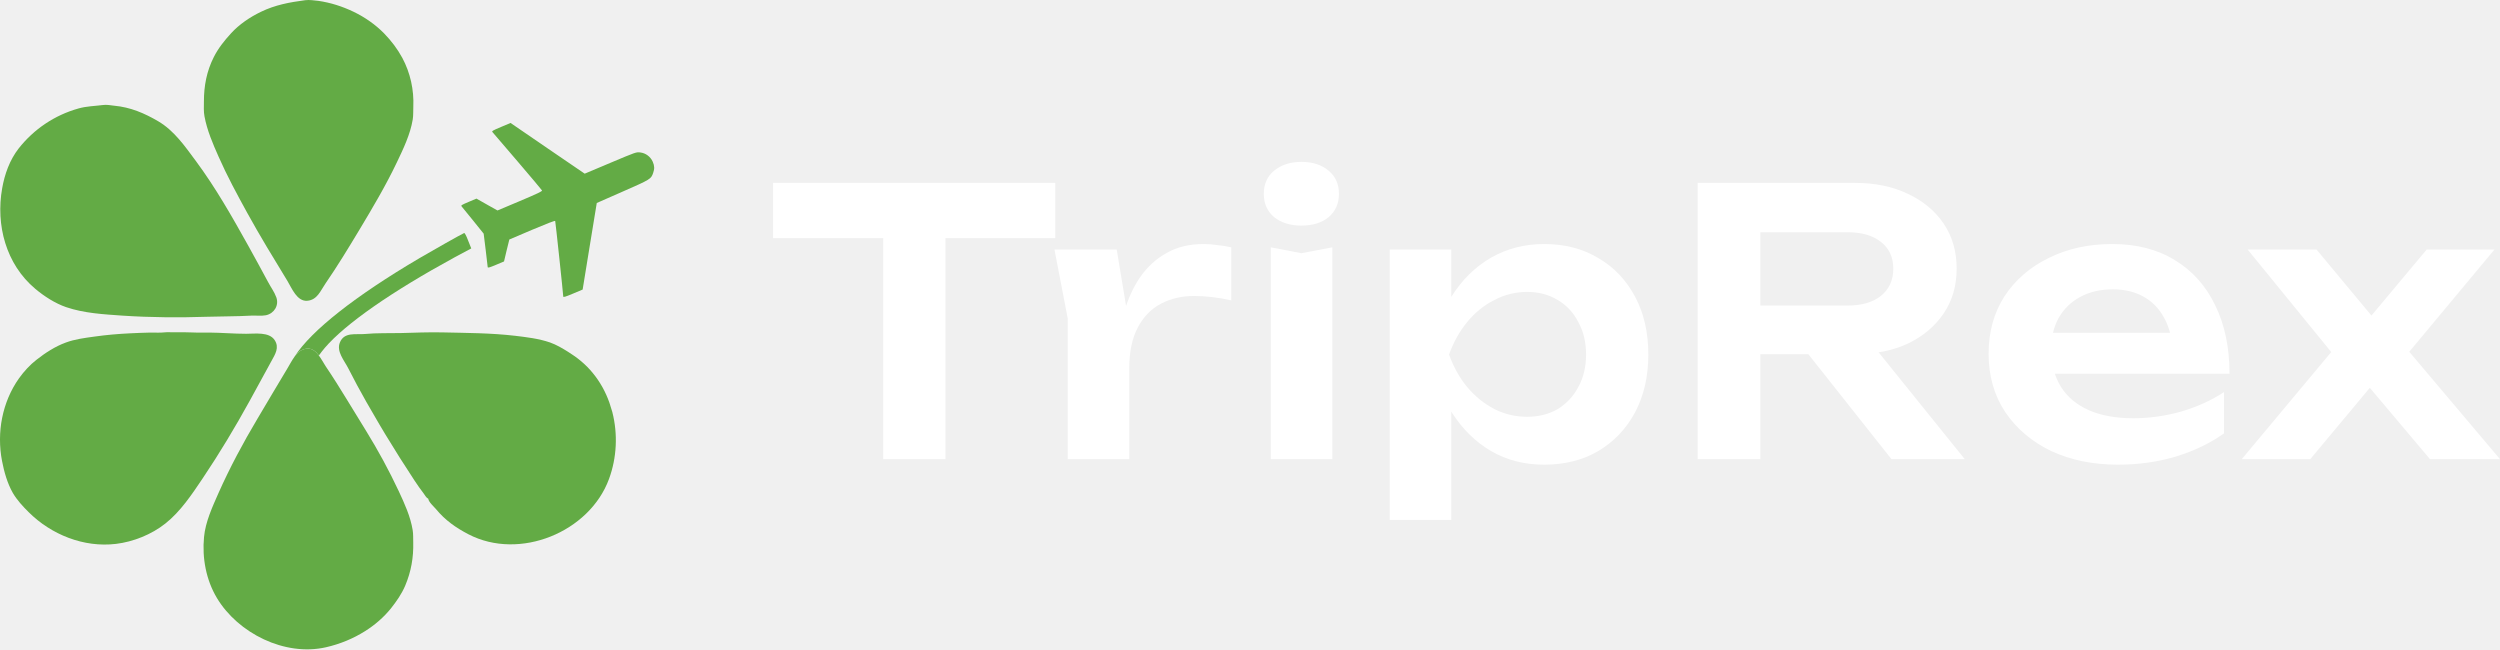
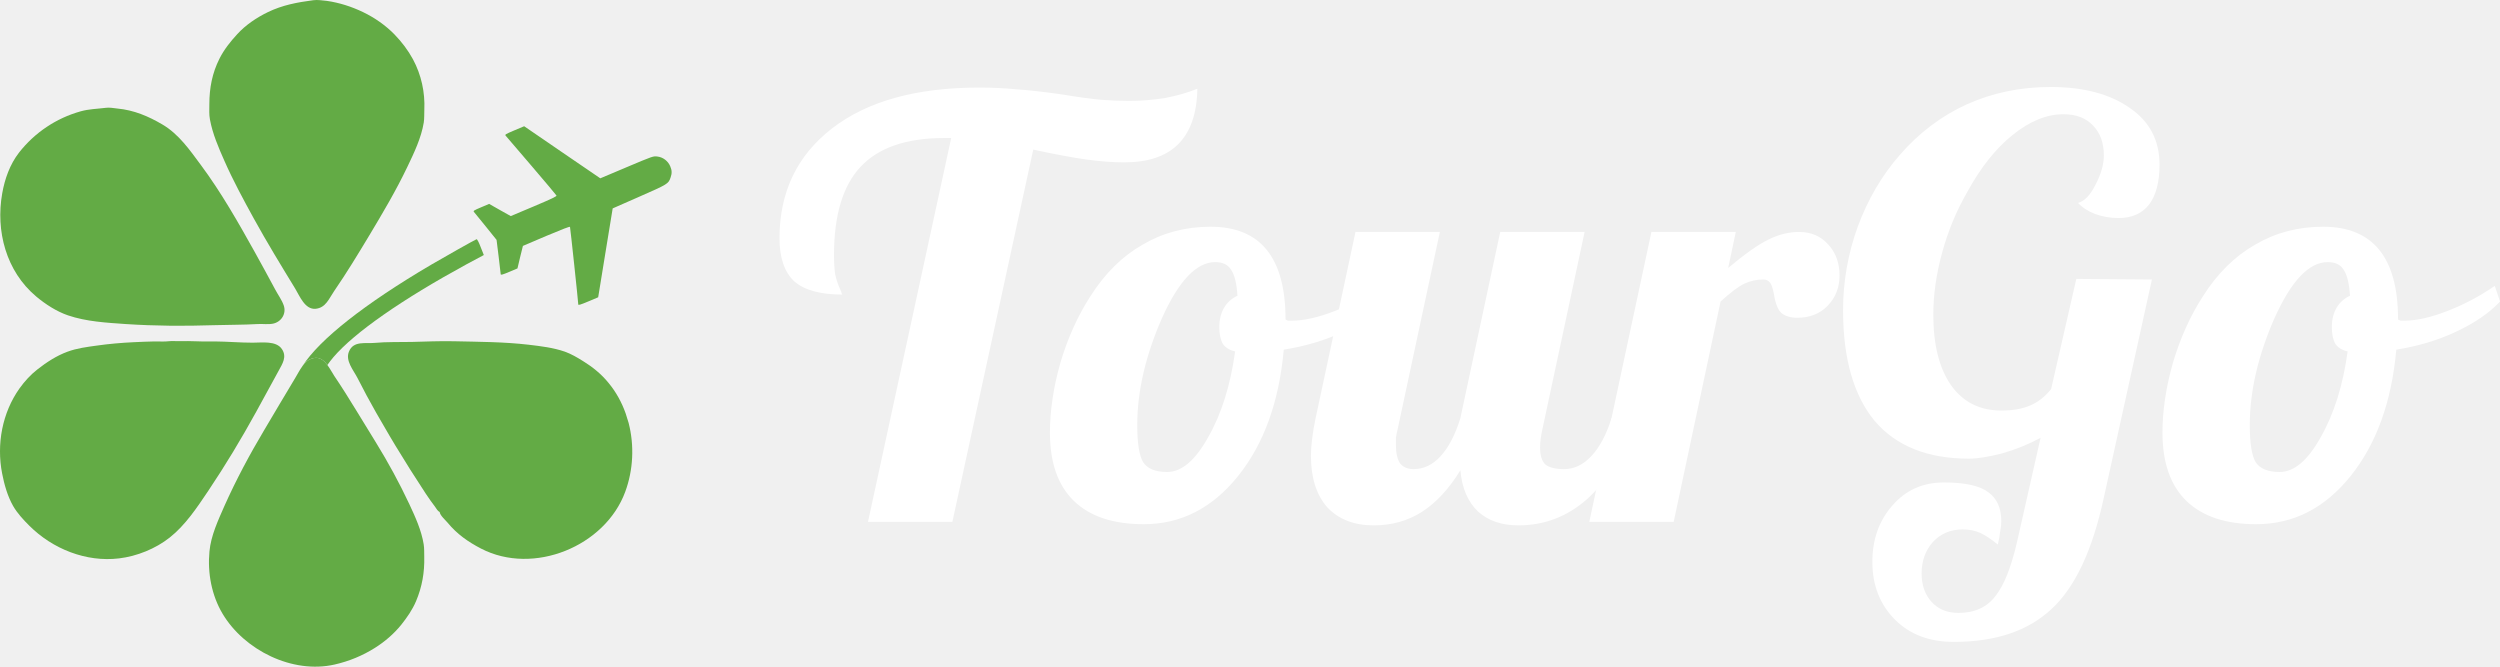
- <svg xmlns="http://www.w3.org/2000/svg" width="154" height="40" viewBox="0 0 154 40" fill="none">
-   <g clip-path="url(#clip0_2907_2)">
-     <path d="M30.546 16.317L31.048 16.105L31.208 15.428L31.375 14.754L32.773 14.158C33.722 13.758 34.185 13.58 34.2 13.614C34.219 13.658 34.689 18.059 34.696 18.265C34.697 18.323 34.823 18.287 35.294 18.088L35.891 17.837L36.325 15.168L36.761 12.504L38.355 11.803C40.077 11.048 40.105 11.03 40.235 10.65C40.325 10.397 40.319 10.22 40.211 9.968C40.078 9.659 39.78 9.43 39.446 9.392C39.192 9.36 39.192 9.36 37.602 10.03L36.018 10.698L33.732 9.138L31.45 7.574L30.864 7.821C30.328 8.047 30.282 8.078 30.339 8.141C30.375 8.184 31.07 8.994 31.885 9.945C32.7 10.896 33.376 11.703 33.389 11.732C33.41 11.782 33.103 11.928 32.031 12.381L30.645 12.965L29.995 12.6L29.35 12.234L28.864 12.439C28.422 12.626 28.382 12.654 28.438 12.718C28.474 12.761 28.791 13.155 29.149 13.591L29.794 14.393L29.917 15.386C29.983 15.934 30.038 16.415 30.042 16.454C30.044 16.512 30.159 16.48 30.546 16.317Z" fill="#63AB45" />
-     <path d="M29.029 15.303L27.98 15.865C24.13 17.964 21.282 19.942 20.01 21.426C19.869 21.594 19.746 21.751 19.641 21.901C19.436 21.617 19.172 21.403 18.803 21.49C18.522 21.553 18.322 21.727 18.158 21.948C19.184 20.359 21.874 18.237 25.853 15.894C26.591 15.459 28.443 14.415 28.596 14.352C28.631 14.352 28.73 14.531 28.836 14.816L29.029 15.303Z" fill="#63AB45" />
-     <path d="M18.803 0.012C17.836 0.139 16.951 0.302 16.066 0.731C15.398 1.055 14.741 1.496 14.237 2.047C13.827 2.493 13.446 2.969 13.171 3.514C12.731 4.384 12.561 5.288 12.561 6.251C12.561 6.558 12.538 6.866 12.596 7.167C12.755 8.031 13.112 8.855 13.464 9.649C13.985 10.832 14.601 11.968 15.222 13.099C16.007 14.526 16.857 15.917 17.707 17.309C17.976 17.75 18.293 18.59 18.943 18.527C19.553 18.463 19.74 17.912 20.045 17.471C20.784 16.398 21.469 15.268 22.143 14.149C22.958 12.792 23.766 11.429 24.446 10.003C24.845 9.168 25.273 8.28 25.425 7.358C25.466 7.103 25.448 6.842 25.46 6.581C25.507 5.538 25.278 4.488 24.78 3.56C24.481 3.01 24.106 2.517 23.667 2.064C23.128 1.513 22.477 1.061 21.78 0.725C21.088 0.394 20.367 0.162 19.605 0.052C19.342 0.029 19.066 -0.023 18.803 0.012Z" fill="#63AB45" />
-     <path d="M6.327 6.471C5.823 6.535 5.331 6.541 4.839 6.68C3.368 7.092 2.084 7.956 1.146 9.15C0.596 9.858 0.285 10.733 0.133 11.603C-0.266 13.853 0.361 16.271 2.172 17.79C2.717 18.248 3.397 18.689 4.077 18.921C5.184 19.298 6.392 19.362 7.546 19.443C9.287 19.559 11.045 19.57 12.791 19.512C13.682 19.483 14.573 19.495 15.463 19.443C15.762 19.425 16.079 19.478 16.378 19.42C16.888 19.315 17.198 18.811 17.022 18.318C16.905 17.988 16.671 17.674 16.507 17.361C16.102 16.607 15.692 15.854 15.276 15.106C14.291 13.337 13.272 11.545 12.064 9.916C11.396 9.017 10.734 8.049 9.744 7.469C8.894 6.97 8.032 6.605 7.042 6.512C6.802 6.483 6.556 6.437 6.327 6.471Z" fill="#63AB45" />
-     <path d="M10.13 20.474C9.849 20.509 9.55 20.48 9.268 20.486C8.852 20.492 8.436 20.515 8.02 20.532C7.282 20.567 6.543 20.631 5.811 20.735C5.219 20.817 4.615 20.892 4.053 21.101C3.402 21.338 2.787 21.738 2.248 22.162C1.837 22.481 1.48 22.875 1.175 23.298C0.132 24.765 -0.214 26.65 0.126 28.401C0.255 29.068 0.449 29.764 0.788 30.361C1.04 30.796 1.404 31.19 1.761 31.544C3.15 32.93 5.16 33.742 7.141 33.504C8.214 33.376 9.333 32.924 10.177 32.257C11.12 31.515 11.829 30.442 12.492 29.456C13.523 27.92 14.478 26.331 15.369 24.713C15.82 23.89 16.266 23.061 16.723 22.237C16.951 21.82 17.221 21.414 16.922 20.956C16.582 20.428 15.715 20.561 15.164 20.561C14.402 20.561 13.64 20.492 12.879 20.486C12.544 20.48 12.205 20.498 11.87 20.48C11.484 20.463 11.091 20.463 10.704 20.469C10.517 20.474 10.323 20.451 10.13 20.474Z" fill="#63AB45" />
-     <path d="M37.515 29.504C36.314 32.78 32.006 34.549 28.859 32.913C28.08 32.508 27.418 32.044 26.855 31.359C26.72 31.197 26.41 30.936 26.38 30.721C26.257 30.663 26.181 30.513 26.105 30.408C25.911 30.148 25.718 29.887 25.542 29.614C24.915 28.663 24.311 27.706 23.725 26.738C23.479 26.332 23.239 25.92 23.005 25.514C22.852 25.259 22.706 25.004 22.565 24.755C22.178 24.07 21.803 23.381 21.452 22.685C21.211 22.209 20.701 21.641 20.942 21.084C21.217 20.435 21.92 20.626 22.477 20.574C23.216 20.504 23.966 20.533 24.704 20.516C25.542 20.493 26.386 20.458 27.23 20.475C28.73 20.51 30.23 20.51 31.725 20.684C32.452 20.771 33.19 20.858 33.882 21.096C34.274 21.235 34.638 21.45 34.989 21.67C35.563 22.024 36.085 22.447 36.513 22.975C36.964 23.52 37.304 24.14 37.538 24.801L37.697 25.311L37.714 25.364L37.72 25.387C38.066 26.738 37.996 28.199 37.515 29.504Z" fill="#63AB45" />
-     <path d="M25.455 33.411C25.478 34.339 25.326 35.209 24.962 36.073C24.746 36.583 24.423 37.047 24.078 37.482C23.638 38.027 23.093 38.497 22.495 38.874C21.751 39.343 20.942 39.674 20.081 39.871C17.543 40.451 14.66 39.007 13.359 36.832C12.691 35.713 12.445 34.368 12.568 33.081C12.655 32.141 13.089 31.214 13.464 30.361C14.162 28.796 14.976 27.276 15.85 25.809C16.477 24.754 17.098 23.699 17.731 22.649C17.86 22.434 17.977 22.203 18.129 21.994C18.135 21.976 18.147 21.965 18.159 21.947C18.323 21.727 18.522 21.553 18.803 21.489C19.172 21.402 19.436 21.617 19.641 21.901C19.805 22.116 19.934 22.371 20.057 22.556C20.509 23.223 20.936 23.907 21.358 24.597C21.534 24.876 21.704 25.154 21.874 25.438C22.103 25.809 22.325 26.18 22.554 26.546C23.286 27.734 23.966 28.981 24.558 30.245C24.916 31.011 25.285 31.817 25.42 32.652C25.461 32.907 25.449 33.156 25.455 33.411Z" fill="#63AB45" />
-     <path d="M138.092 28.284L144.196 20.977L144.173 22.384L138.455 15.372H142.698L146.737 20.228H145.421L149.483 15.372H153.658L147.758 22.452L147.577 20.682L153.999 28.284H149.687L145.285 23.064H146.669L142.312 28.284H138.092Z" fill="white" />
-     <path d="M130.463 28.624C128.935 28.624 127.566 28.345 126.356 27.785C125.161 27.21 124.215 26.408 123.519 25.38C122.838 24.351 122.498 23.156 122.498 21.794C122.498 20.448 122.823 19.268 123.474 18.254C124.139 17.241 125.047 16.454 126.197 15.894C127.346 15.32 128.655 15.032 130.122 15.032C131.62 15.032 132.906 15.365 133.98 16.031C135.054 16.681 135.878 17.604 136.453 18.799C137.043 19.994 137.338 21.401 137.338 23.02H125.539V20.501H135.296L133.821 21.409C133.761 20.652 133.572 20.009 133.254 19.48C132.951 18.95 132.535 18.542 132.006 18.254C131.476 17.967 130.856 17.823 130.145 17.823C129.374 17.823 128.7 17.982 128.126 18.3C127.566 18.602 127.127 19.033 126.809 19.593C126.507 20.138 126.356 20.781 126.356 21.522C126.356 22.415 126.552 23.178 126.946 23.814C127.339 24.449 127.914 24.933 128.67 25.266C129.427 25.599 130.342 25.765 131.416 25.765C132.384 25.765 133.36 25.629 134.343 25.357C135.326 25.069 136.211 24.669 136.998 24.154V26.696C136.151 27.301 135.16 27.777 134.025 28.125C132.906 28.458 131.718 28.624 130.463 28.624Z" fill="white" />
-     <path d="M107.256 18.822H113.814C114.676 18.822 115.357 18.625 115.856 18.232C116.37 17.823 116.627 17.264 116.627 16.553C116.627 15.842 116.37 15.29 115.856 14.896C115.357 14.503 114.676 14.306 113.814 14.306H106.688L108.436 12.332V28.284H104.578V11.266H114.267C115.508 11.266 116.597 11.492 117.535 11.946C118.473 12.385 119.207 12.998 119.736 13.784C120.266 14.571 120.53 15.494 120.53 16.553C120.53 17.596 120.266 18.512 119.736 19.298C119.207 20.085 118.473 20.705 117.535 21.159C116.597 21.598 115.508 21.817 114.267 21.817H107.256V18.822ZM110.206 20.32H114.608L121.029 28.284H116.514L110.206 20.32Z" fill="white" />
-     <path d="M85.607 15.373H89.397V19.48L89.238 19.979V23.088L89.397 24.018V32.028H85.607V15.373ZM88.081 21.84C88.338 20.463 88.784 19.268 89.42 18.254C90.07 17.226 90.879 16.431 91.848 15.872C92.831 15.312 93.92 15.032 95.115 15.032C96.386 15.032 97.498 15.32 98.451 15.894C99.419 16.454 100.175 17.248 100.72 18.277C101.265 19.291 101.537 20.478 101.537 21.84C101.537 23.186 101.265 24.373 100.72 25.402C100.175 26.416 99.419 27.21 98.451 27.785C97.498 28.345 96.386 28.624 95.115 28.624C93.905 28.624 92.816 28.345 91.848 27.785C90.894 27.225 90.093 26.438 89.442 25.425C88.792 24.396 88.338 23.201 88.081 21.84ZM97.702 21.84C97.702 21.083 97.543 20.418 97.225 19.843C96.923 19.253 96.499 18.799 95.955 18.481C95.41 18.148 94.782 17.982 94.071 17.982C93.36 17.982 92.687 18.148 92.052 18.481C91.416 18.799 90.857 19.253 90.373 19.843C89.904 20.418 89.533 21.083 89.261 21.84C89.533 22.596 89.904 23.262 90.373 23.837C90.857 24.411 91.416 24.865 92.052 25.198C92.687 25.516 93.36 25.674 94.071 25.674C94.782 25.674 95.41 25.516 95.955 25.198C96.499 24.865 96.923 24.411 97.225 23.837C97.543 23.262 97.702 22.596 97.702 21.84Z" fill="white" />
-     <path d="M78.281 15.236L80.164 15.599L82.07 15.236V28.284H78.281V15.236ZM80.164 13.897C79.483 13.897 78.924 13.723 78.485 13.376C78.061 13.012 77.85 12.536 77.85 11.946C77.85 11.341 78.061 10.864 78.485 10.516C78.924 10.153 79.483 9.972 80.164 9.972C80.86 9.972 81.42 10.153 81.843 10.516C82.267 10.864 82.479 11.341 82.479 11.946C82.479 12.536 82.267 13.012 81.843 13.376C81.42 13.723 80.86 13.897 80.164 13.897Z" fill="white" />
-     <path d="M64.955 15.373H68.79L69.561 20.024V28.284H65.772V19.616L64.955 15.373ZM75.847 15.236V18.504C75.454 18.413 75.06 18.345 74.667 18.3C74.274 18.254 73.903 18.232 73.555 18.232C72.799 18.232 72.118 18.39 71.513 18.708C70.908 19.026 70.431 19.517 70.083 20.183C69.735 20.849 69.561 21.688 69.561 22.702L68.767 21.749C68.858 20.826 69.024 19.964 69.266 19.162C69.508 18.345 69.841 17.634 70.265 17.029C70.704 16.409 71.241 15.925 71.876 15.577C72.511 15.214 73.268 15.032 74.145 15.032C74.433 15.032 74.72 15.055 75.007 15.1C75.31 15.13 75.59 15.176 75.847 15.236Z" fill="white" />
-     <path d="M54.406 12.99H58.241V28.284H54.406V12.99ZM47.621 11.266H65.003V14.669H47.621V11.266Z" fill="white" />
-   </g>
-   <defs>
-     <clipPath id="clip0_2907_2">
-       <rect width="154" height="40" fill="white" />
-     </clipPath>
-   </defs>
+ <svg xmlns="http://www.w3.org/2000/svg" width="150" height="40" viewBox="0 0 150 40" fill="none">
+   <path d="M67.762 6.054C68.465 6.054 69.18 5.996 69.906 5.88C70.633 5.741 71.278 5.555 71.841 5.323C71.817 6.808 71.43 7.921 70.68 8.663C69.953 9.383 68.875 9.742 67.445 9.742C66.765 9.742 66.004 9.684 65.16 9.568C64.339 9.452 63.284 9.255 61.995 8.977L57.142 31.313H52.079L57.072 8.281H56.65C54.376 8.281 52.7 8.861 51.622 10.02C50.567 11.157 50.04 12.92 50.04 15.309C50.04 15.749 50.063 16.132 50.11 16.457C50.18 16.782 50.286 17.095 50.426 17.396C50.473 17.489 50.497 17.559 50.497 17.605C50.52 17.628 50.532 17.651 50.532 17.674C49.219 17.674 48.258 17.408 47.649 16.874C47.063 16.318 46.77 15.46 46.77 14.3C46.77 11.54 47.813 9.348 49.899 7.724C52.009 6.077 54.962 5.254 58.76 5.254C59.534 5.254 60.272 5.289 60.975 5.358C61.702 5.405 62.628 5.509 63.753 5.671C64.738 5.834 65.499 5.938 66.039 5.985C66.601 6.031 67.176 6.054 67.762 6.054Z" fill="white" />
+   <path d="M62.996 25.955C62.996 24.633 63.207 23.229 63.629 21.745C64.074 20.26 64.672 18.938 65.422 17.779C66.29 16.41 67.333 15.378 68.552 14.682C69.771 13.963 71.13 13.604 72.631 13.604C74.131 13.604 75.256 14.067 76.006 14.995C76.756 15.923 77.132 17.315 77.132 19.17C77.178 19.193 77.225 19.217 77.272 19.24C77.342 19.24 77.424 19.24 77.518 19.24C78.245 19.24 79.112 19.043 80.12 18.648C81.128 18.254 82.066 17.755 82.933 17.152L83.25 18.092C82.593 18.788 81.714 19.39 80.613 19.901C79.534 20.411 78.339 20.771 77.026 20.979C76.745 24.111 75.83 26.639 74.283 28.564C72.736 30.489 70.849 31.452 68.622 31.452C66.794 31.452 65.399 30.988 64.438 30.06C63.477 29.132 62.996 27.764 62.996 25.955ZM72.912 15.726C71.787 15.726 70.72 16.851 69.712 19.101C68.728 21.351 68.235 23.484 68.235 25.502C68.235 26.592 68.353 27.335 68.587 27.729C68.845 28.123 69.325 28.32 70.029 28.32C70.896 28.32 71.716 27.625 72.49 26.233C73.287 24.841 73.826 23.125 74.108 21.084C73.779 21.014 73.533 20.863 73.369 20.631C73.228 20.376 73.158 20.04 73.158 19.622C73.158 19.182 73.252 18.799 73.439 18.474C73.627 18.15 73.897 17.906 74.248 17.744C74.201 17.002 74.072 16.48 73.861 16.178C73.674 15.877 73.357 15.726 72.912 15.726Z" fill="white" />
+   <path d="M84.81 28.147C85.419 28.147 85.958 27.892 86.427 27.381C86.919 26.848 87.318 26.082 87.623 25.085L90.014 13.917H95.077L92.546 25.746C92.499 25.955 92.463 26.152 92.44 26.338C92.417 26.5 92.405 26.674 92.405 26.86C92.405 27.323 92.51 27.66 92.721 27.869C92.956 28.054 93.331 28.147 93.847 28.147C94.456 28.147 95.007 27.88 95.499 27.347C95.991 26.813 96.39 26.059 96.695 25.085H98.171C97.421 27.219 96.448 28.831 95.253 29.921C94.058 30.988 92.674 31.522 91.104 31.522C90.096 31.522 89.287 31.243 88.678 30.687C88.068 30.107 87.716 29.283 87.623 28.216C86.943 29.33 86.169 30.165 85.302 30.721C84.458 31.255 83.497 31.522 82.419 31.522C81.247 31.522 80.321 31.162 79.641 30.443C78.984 29.701 78.656 28.669 78.656 27.347C78.656 27.045 78.68 26.709 78.727 26.338C78.773 25.943 78.844 25.526 78.938 25.085L81.329 13.917H86.392L83.86 25.746C83.813 25.932 83.778 26.106 83.755 26.268C83.755 26.407 83.755 26.558 83.755 26.72C83.755 27.184 83.837 27.544 84.001 27.799C84.189 28.031 84.458 28.147 84.81 28.147Z" fill="white" />
+   <path d="M100.421 31.313H95.357L99.085 13.917H104.148L103.691 16.074C104.722 15.216 105.531 14.648 106.117 14.369C106.727 14.068 107.336 13.917 107.946 13.917C108.672 13.917 109.258 14.172 109.704 14.682C110.149 15.169 110.372 15.784 110.372 16.526C110.372 17.245 110.137 17.849 109.669 18.335C109.2 18.823 108.59 19.066 107.84 19.066C107.442 19.066 107.125 18.973 106.891 18.788C106.68 18.602 106.527 18.22 106.434 17.64C106.363 17.269 106.281 17.037 106.188 16.944C106.094 16.828 105.965 16.77 105.801 16.77C105.402 16.77 105.027 16.851 104.676 17.014C104.324 17.176 103.843 17.535 103.234 18.092L100.421 31.313Z" fill="white" />
+   <path d="M120.078 24.633C120.781 24.633 121.367 24.528 121.836 24.319C122.305 24.111 122.715 23.786 123.067 23.345L124.579 16.735L129.115 16.77L126.231 29.851C125.552 33.006 124.508 35.232 123.102 36.531C121.695 37.853 119.738 38.514 117.23 38.514C115.753 38.514 114.569 38.062 113.678 37.157C112.788 36.253 112.342 35.105 112.342 33.713C112.342 32.368 112.741 31.243 113.538 30.338C114.335 29.411 115.366 28.947 116.632 28.947C117.898 28.947 118.789 29.144 119.304 29.538C119.82 29.909 120.078 30.489 120.078 31.278C120.078 31.463 120.054 31.672 120.008 31.904C119.984 32.159 119.937 32.414 119.867 32.669C119.468 32.345 119.117 32.113 118.812 31.974C118.507 31.834 118.156 31.765 117.757 31.765C117.03 31.765 116.433 32.02 115.964 32.53C115.518 33.041 115.296 33.667 115.296 34.409C115.296 35.105 115.495 35.673 115.894 36.114C116.292 36.554 116.831 36.775 117.511 36.775C118.472 36.775 119.211 36.438 119.726 35.766C120.242 35.116 120.676 34.026 121.027 32.495L122.434 26.268C121.707 26.662 120.934 26.975 120.113 27.207C119.293 27.416 118.636 27.52 118.144 27.52C115.659 27.52 113.772 26.766 112.483 25.259C111.217 23.728 110.584 21.513 110.584 18.613C110.584 16.897 110.877 15.227 111.463 13.604C112.073 11.957 112.916 10.519 113.995 9.289C115.143 7.967 116.48 6.958 118.003 6.263C119.55 5.567 121.227 5.219 123.032 5.219C125.001 5.219 126.583 5.636 127.779 6.471C128.974 7.283 129.572 8.42 129.572 9.881C129.572 10.925 129.361 11.725 128.939 12.281C128.517 12.815 127.907 13.082 127.11 13.082C126.618 13.082 126.149 13.001 125.704 12.838C125.282 12.676 124.942 12.455 124.684 12.177C125.083 12.061 125.434 11.69 125.739 11.064C126.067 10.438 126.231 9.858 126.231 9.324C126.231 8.582 126.02 7.99 125.598 7.55C125.176 7.086 124.579 6.854 123.805 6.854C122.797 6.854 121.777 7.271 120.746 8.106C119.738 8.918 118.835 10.055 118.038 11.516C117.382 12.653 116.878 13.87 116.526 15.169C116.175 16.445 115.999 17.686 115.999 18.892C115.999 20.678 116.351 22.081 117.054 23.102C117.775 24.122 118.783 24.633 120.078 24.633Z" fill="white" />
+   <path d="M129.748 25.955C129.748 24.633 129.959 23.229 130.381 21.745C130.826 20.26 131.424 18.938 132.174 17.779C133.042 16.41 134.085 15.378 135.304 14.682C136.523 13.963 137.882 13.604 139.383 13.604C140.883 13.604 142.008 14.067 142.758 14.995C143.508 15.923 143.883 17.315 143.883 19.17C143.93 19.193 143.977 19.217 144.024 19.24C144.094 19.24 144.176 19.24 144.27 19.24C144.997 19.24 145.864 19.043 146.872 18.648C147.88 18.254 148.818 17.755 149.685 17.152L150.002 18.092C149.345 18.788 148.466 19.39 147.365 19.901C146.286 20.411 145.091 20.771 143.778 20.979C143.497 24.111 142.582 26.639 141.035 28.564C139.488 30.489 137.601 31.452 135.374 31.452C133.546 31.452 132.151 30.988 131.19 30.06C130.229 29.132 129.748 27.764 129.748 25.955ZM139.664 15.726C138.539 15.726 137.472 16.851 136.464 19.101C135.48 21.351 134.987 23.484 134.987 25.502C134.987 26.592 135.104 27.335 135.339 27.729C135.597 28.123 136.077 28.32 136.781 28.32C137.648 28.32 138.468 27.625 139.242 26.233C140.039 24.841 140.578 23.125 140.859 21.084C140.531 21.014 140.285 20.863 140.121 20.631C139.98 20.376 139.91 20.04 139.91 19.622C139.91 19.182 140.004 18.799 140.191 18.474C140.379 18.15 140.648 17.906 141 17.744C140.953 17.002 140.824 16.48 140.613 16.178C140.426 15.877 140.109 15.726 139.664 15.726Z" fill="white" />
+   <path d="M30.546 16.317L31.048 16.105L31.208 15.428L31.375 14.754L32.773 14.158C33.722 13.758 34.185 13.58 34.2 13.614C34.219 13.658 34.689 18.059 34.696 18.265C34.697 18.323 34.823 18.287 35.294 18.088L35.891 17.837L36.325 15.168L36.761 12.504L38.355 11.803C40.077 11.048 40.105 11.03 40.235 10.65C40.325 10.397 40.319 10.22 40.211 9.969C40.078 9.659 39.78 9.43 39.446 9.392C39.192 9.36 39.192 9.36 37.602 10.03L36.018 10.699L33.732 9.138L31.45 7.574L30.864 7.821C30.328 8.047 30.282 8.078 30.339 8.141C30.375 8.184 31.07 8.994 31.885 9.945C32.7 10.896 33.376 11.703 33.389 11.732C33.41 11.782 33.103 11.928 32.031 12.381L30.645 12.965L29.995 12.601L29.35 12.234L28.864 12.439C28.422 12.626 28.382 12.654 28.438 12.718C28.474 12.761 28.791 13.155 29.149 13.591L29.794 14.393L29.917 15.386C29.983 15.934 30.038 16.415 30.042 16.454C30.044 16.512 30.159 16.48 30.546 16.317Z" fill="#63AB45" />
+   <path d="M29.029 15.302L27.98 15.864C24.13 17.964 21.282 19.941 20.01 21.425C19.869 21.594 19.746 21.75 19.641 21.901C19.436 21.617 19.172 21.402 18.803 21.489C18.522 21.553 18.322 21.727 18.158 21.947C19.184 20.358 21.874 18.236 25.853 15.893C26.591 15.459 28.443 14.415 28.596 14.351C28.631 14.351 28.73 14.531 28.836 14.815L29.029 15.302Z" fill="#63AB45" />
+   <path d="M18.803 0.012C17.836 0.139 16.951 0.302 16.066 0.731C15.398 1.055 14.741 1.496 14.237 2.047C13.827 2.493 13.446 2.969 13.171 3.514C12.731 4.384 12.561 5.288 12.561 6.251C12.561 6.558 12.538 6.866 12.596 7.167C12.755 8.031 13.112 8.855 13.464 9.649C13.985 10.832 14.601 11.968 15.222 13.099C16.007 14.526 16.857 15.917 17.707 17.309C17.976 17.75 18.293 18.59 18.943 18.527C19.553 18.463 19.74 17.912 20.045 17.471C20.784 16.398 21.469 15.268 22.143 14.149C22.958 12.792 23.766 11.429 24.446 10.003C24.845 9.168 25.273 8.28 25.425 7.358C25.466 7.103 25.448 6.842 25.46 6.581C25.507 5.538 25.278 4.488 24.78 3.56C24.481 3.01 24.106 2.517 23.667 2.064C23.128 1.513 22.477 1.061 21.78 0.725C21.088 0.394 20.367 0.162 19.605 0.052C19.342 0.029 19.066 -0.023 18.803 0.012Z" fill="#63AB45" />
+   <path d="M6.327 6.471C5.823 6.535 5.331 6.541 4.839 6.68C3.368 7.092 2.084 7.956 1.146 9.15C0.596 9.858 0.285 10.733 0.133 11.603C-0.266 13.853 0.361 16.271 2.172 17.79C2.717 18.248 3.397 18.689 4.077 18.921C5.184 19.298 6.392 19.362 7.546 19.443C9.287 19.559 11.045 19.57 12.791 19.512C13.682 19.483 14.573 19.495 15.463 19.443C15.762 19.425 16.079 19.478 16.378 19.42C16.888 19.315 17.198 18.811 17.022 18.318C16.905 17.987 16.671 17.674 16.507 17.361C16.102 16.607 15.692 15.854 15.276 15.105C14.291 13.337 13.272 11.545 12.064 9.916C11.396 9.017 10.734 8.049 9.744 7.469C8.894 6.97 8.032 6.605 7.042 6.512C6.802 6.483 6.556 6.437 6.327 6.471Z" fill="#63AB45" />
+   <path d="M10.13 20.474C9.849 20.509 9.55 20.48 9.268 20.486C8.852 20.492 8.436 20.515 8.02 20.532C7.282 20.567 6.543 20.631 5.811 20.735C5.219 20.817 4.615 20.892 4.053 21.101C3.402 21.338 2.787 21.738 2.248 22.162C1.837 22.481 1.48 22.875 1.175 23.298C0.132 24.765 -0.214 26.65 0.126 28.401C0.255 29.068 0.449 29.764 0.788 30.361C1.04 30.796 1.404 31.19 1.761 31.544C3.15 32.93 5.16 33.742 7.141 33.504C8.214 33.376 9.333 32.924 10.177 32.257C11.12 31.515 11.829 30.442 12.492 29.456C13.523 27.92 14.478 26.331 15.369 24.713C15.82 23.89 16.266 23.061 16.723 22.237C16.951 21.82 17.221 21.414 16.922 20.956C16.582 20.428 15.715 20.561 15.164 20.561C14.402 20.561 13.64 20.492 12.879 20.486C12.544 20.48 12.205 20.498 11.87 20.48C11.484 20.463 11.091 20.463 10.704 20.469C10.517 20.474 10.323 20.451 10.13 20.474Z" fill="#63AB45" />
+   <path d="M37.515 29.504C36.314 32.78 32.006 34.549 28.859 32.913C28.08 32.508 27.418 32.044 26.855 31.359C26.72 31.197 26.41 30.936 26.38 30.722C26.257 30.664 26.181 30.513 26.105 30.408C25.911 30.148 25.718 29.887 25.542 29.614C24.915 28.663 24.311 27.706 23.725 26.738C23.479 26.332 23.239 25.92 23.005 25.514C22.852 25.259 22.706 25.004 22.565 24.755C22.178 24.07 21.803 23.381 21.452 22.685C21.211 22.209 20.701 21.641 20.942 21.084C21.217 20.435 21.92 20.626 22.477 20.574C23.216 20.504 23.966 20.533 24.704 20.516C25.542 20.493 26.386 20.458 27.23 20.475C28.73 20.51 30.23 20.51 31.725 20.684C32.452 20.771 33.19 20.858 33.882 21.096C34.274 21.235 34.638 21.45 34.989 21.67C35.563 22.024 36.085 22.447 36.513 22.975C36.964 23.52 37.304 24.14 37.538 24.801L37.697 25.311L37.714 25.364L37.72 25.387C38.066 26.738 37.996 28.199 37.515 29.504Z" fill="#63AB45" />
+   <path d="M25.455 33.411C25.478 34.339 25.326 35.209 24.962 36.073C24.746 36.583 24.423 37.047 24.078 37.482C23.638 38.027 23.093 38.497 22.495 38.873C21.751 39.343 20.942 39.674 20.081 39.871C17.543 40.451 14.66 39.007 13.359 36.832C12.691 35.713 12.445 34.368 12.568 33.081C12.655 32.141 13.089 31.214 13.464 30.361C14.162 28.796 14.976 27.276 15.85 25.809C16.477 24.754 17.098 23.699 17.731 22.649C17.86 22.434 17.977 22.203 18.129 21.994C18.135 21.976 18.147 21.965 18.159 21.947C18.323 21.727 18.522 21.553 18.803 21.489C19.172 21.402 19.436 21.617 19.641 21.901C19.805 22.116 19.934 22.371 20.057 22.556C20.509 23.223 20.936 23.907 21.358 24.597C21.534 24.876 21.704 25.154 21.874 25.438C22.103 25.809 22.325 26.18 22.554 26.546C23.286 27.734 23.966 28.981 24.558 30.245C24.916 31.011 25.285 31.817 25.42 32.652C25.461 32.907 25.449 33.156 25.455 33.411Z" fill="#63AB45" />
</svg>
